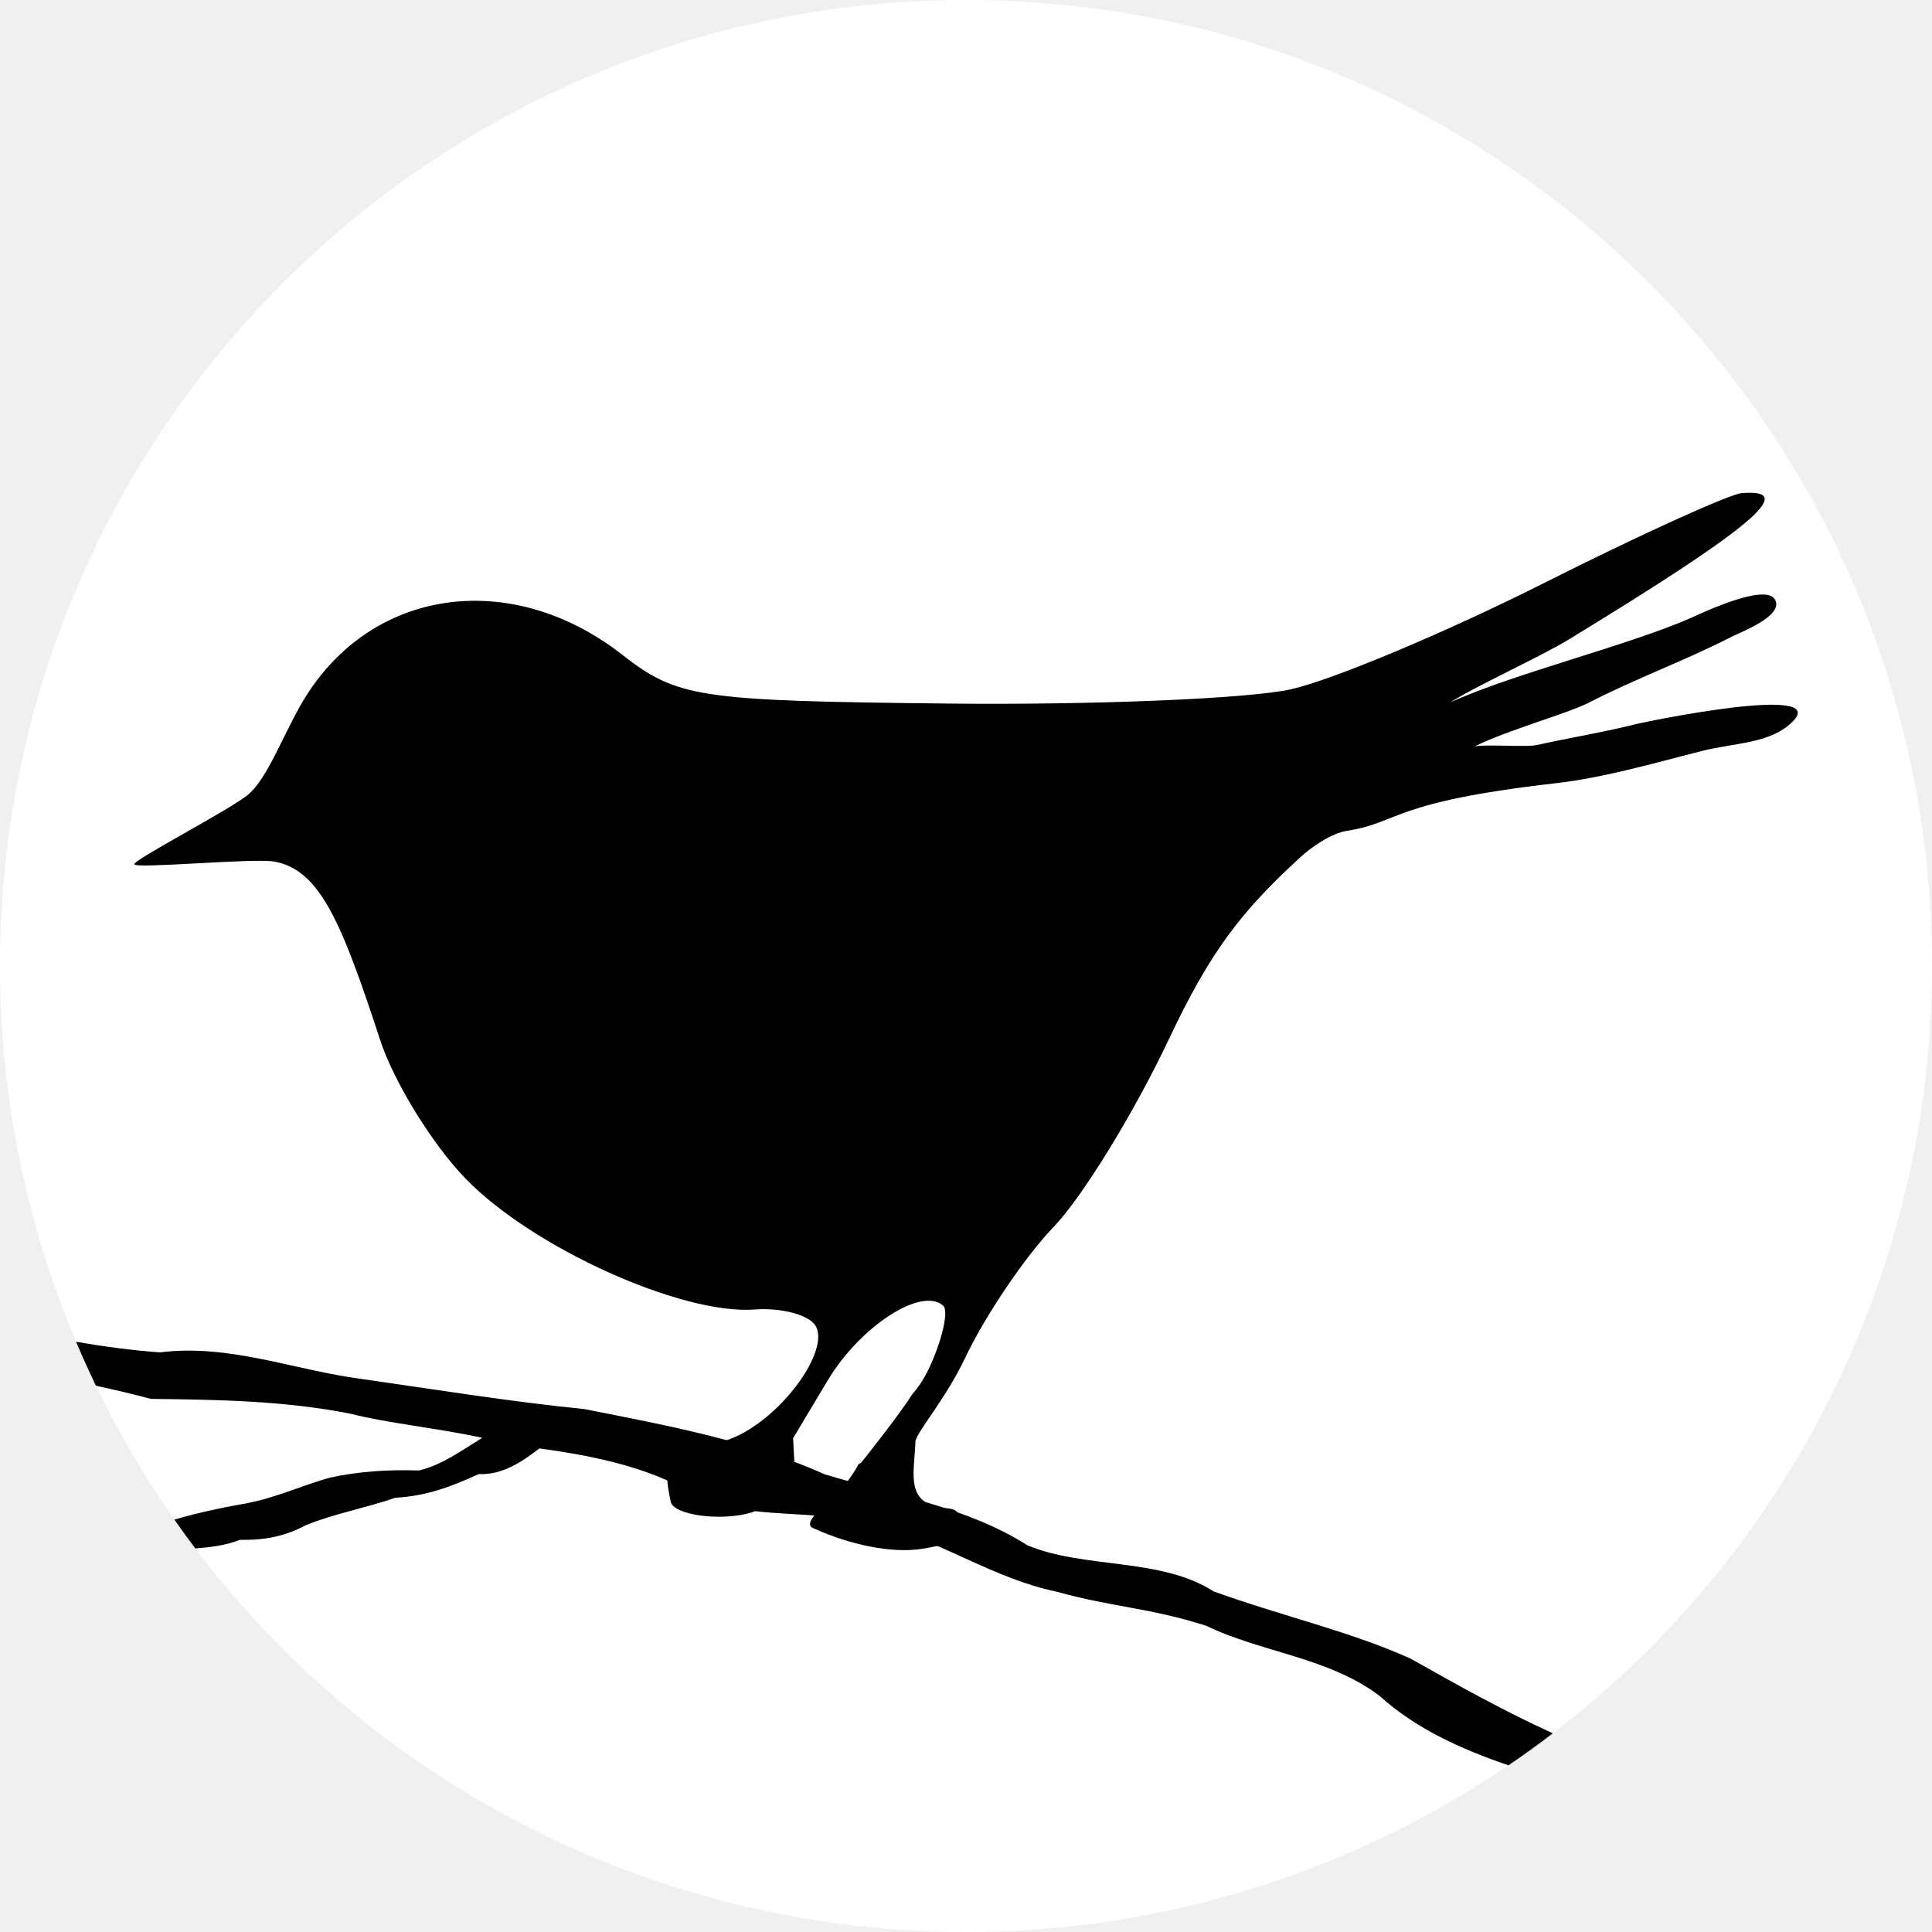
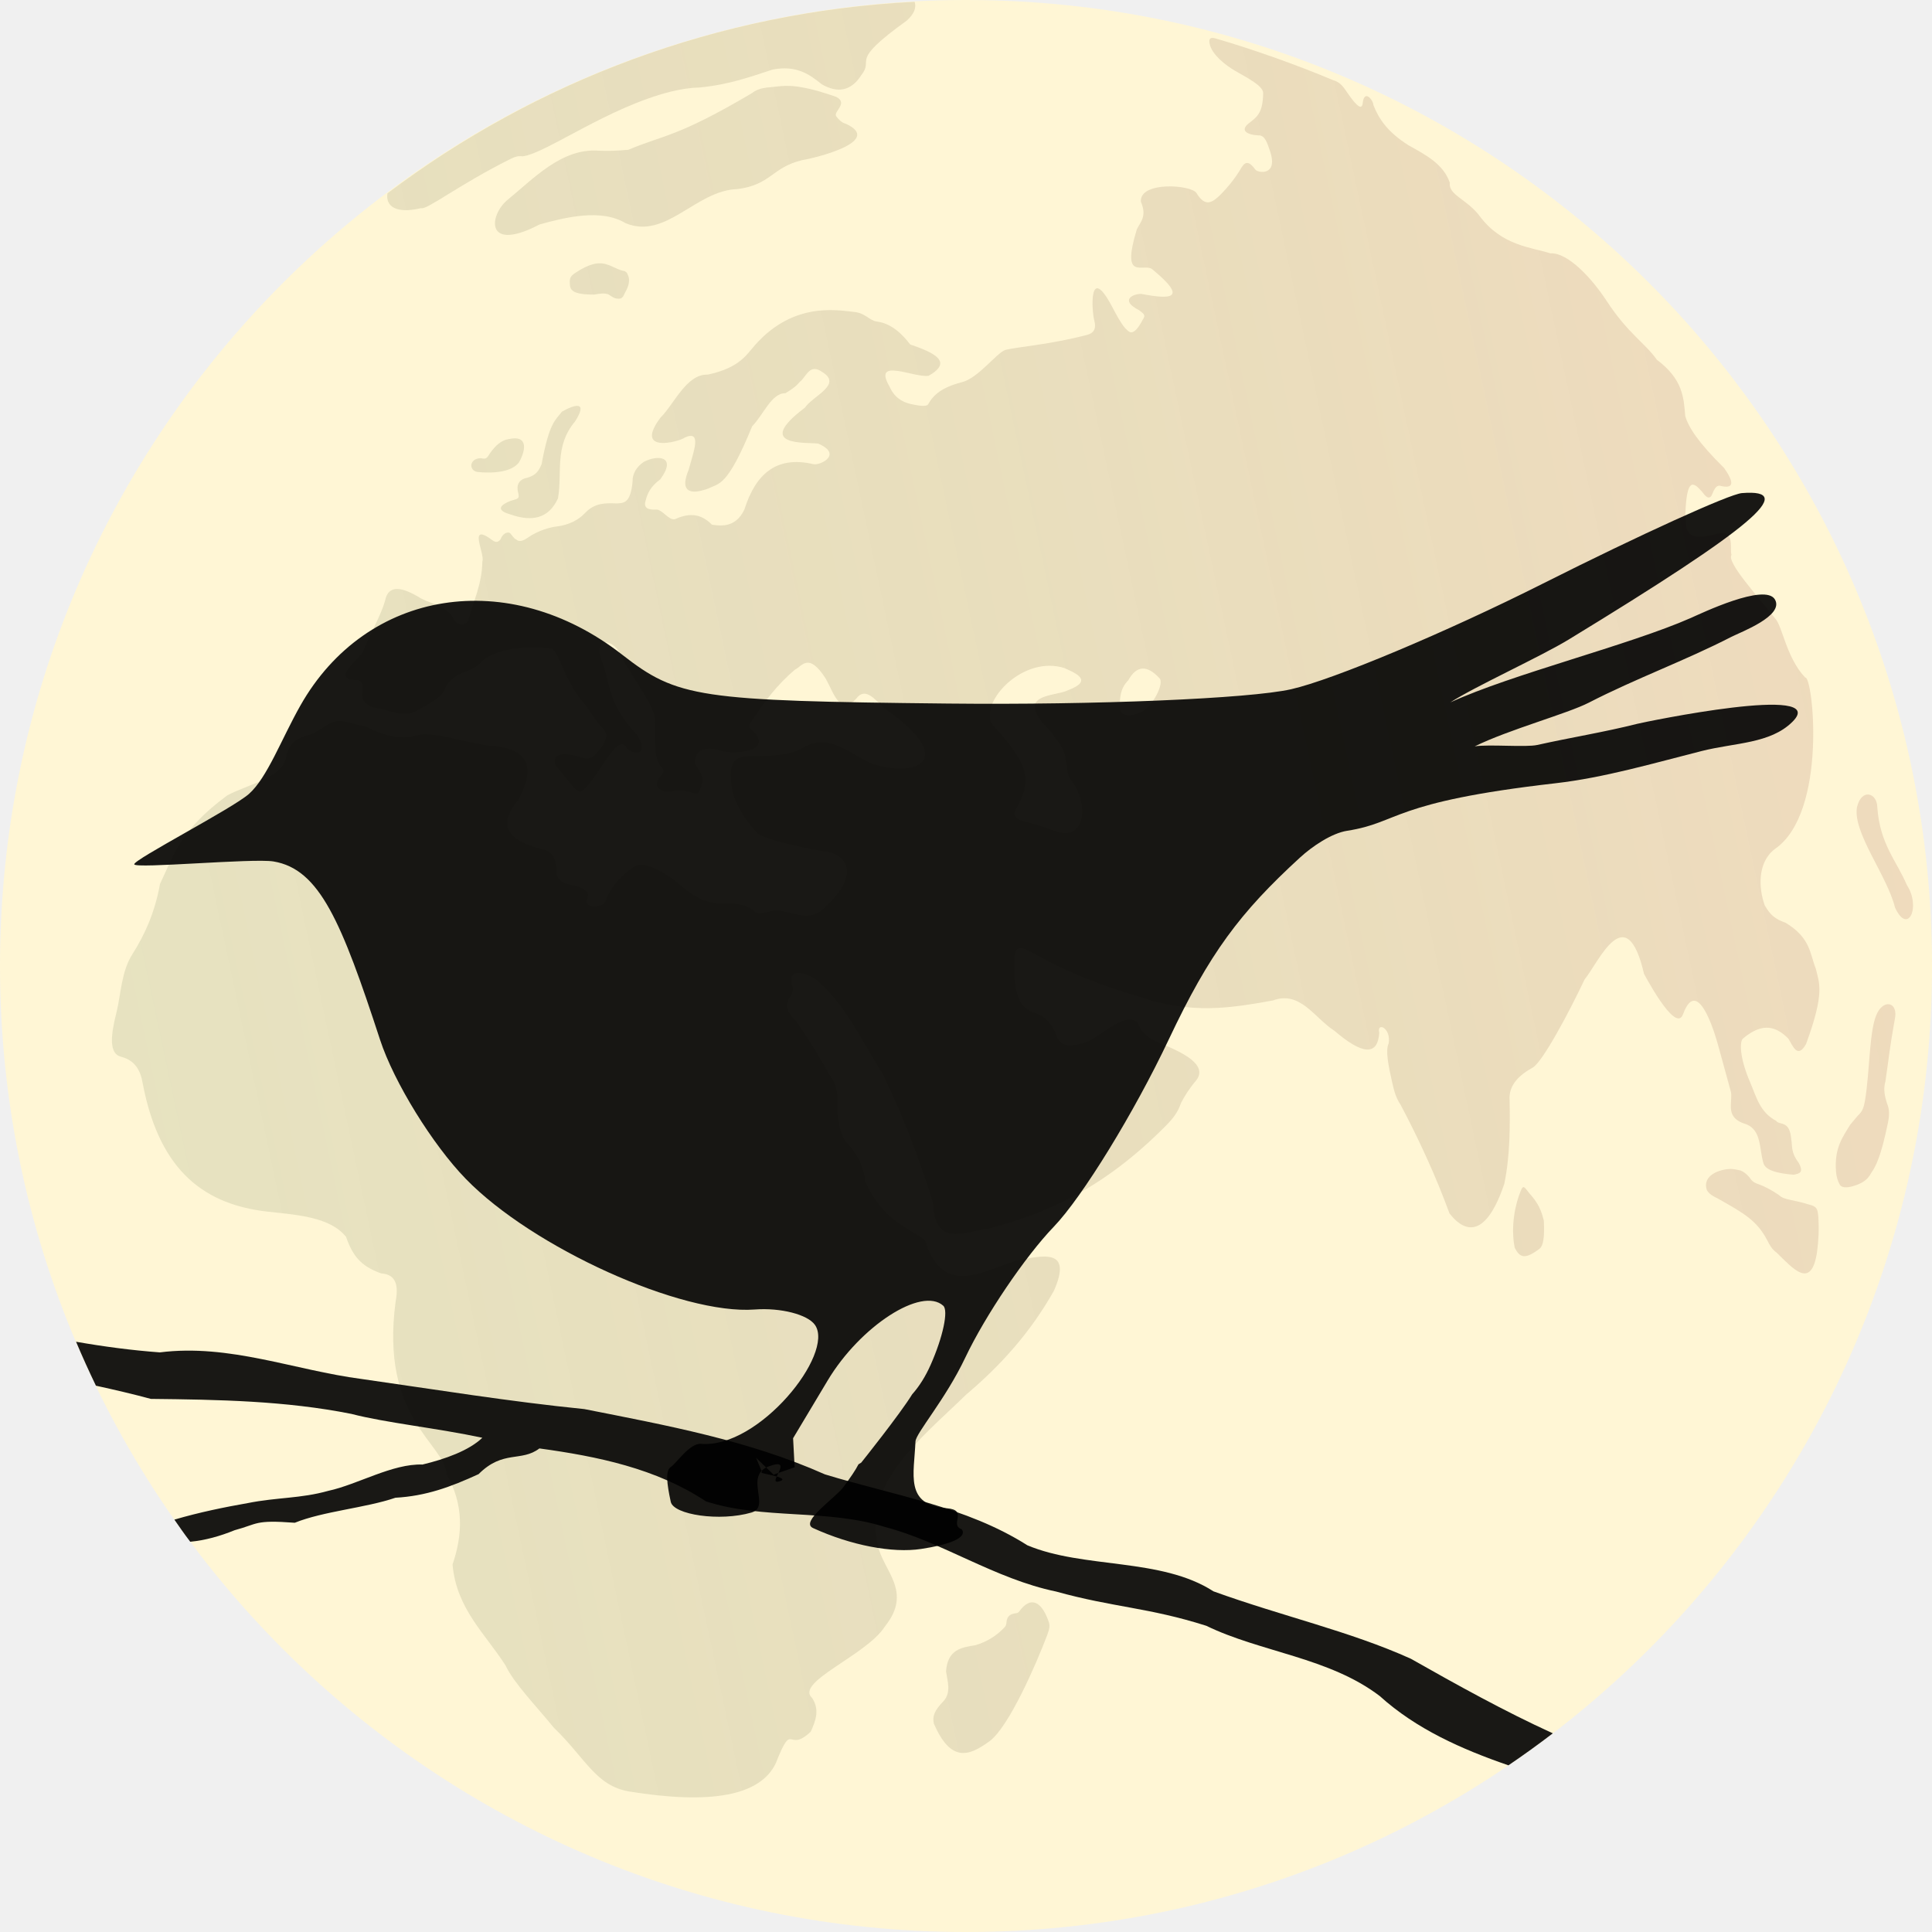
- <svg xmlns="http://www.w3.org/2000/svg" width="26.458mm" height="26.458mm" viewBox="0 0 93.75 93.75" id="svg2" version="1.1">
-   <defs id="defs4" />
+ <svg xmlns="http://www.w3.org/2000/svg" xmlns:xlink="http://www.w3.org/1999/xlink" width="26.458mm" height="26.458mm" viewBox="0 0 93.75 93.75" id="svg2" version="1.1" xml:space="preserve">
+   <defs id="defs4">
+     <linearGradient id="linearGradient3">
+       <stop style="stop-color:#475f33;stop-opacity:0.369;" offset="0" id="stop3" />
+       <stop style="stop-color:#b47966;stop-opacity:0.626;" offset="1" id="stop4" />
+     </linearGradient>
+     <linearGradient id="linearGradient3817">
+       <stop id="stop3819" style="stop-color:#14c86e" offset="0" />
+       <stop id="stop3975" style="stop-color:#0eba65;stop-opacity:.992" offset=".435" />
+       <stop id="stop3977" style="stop-color:#10a35b;stop-opacity:.988" offset=".906" />
+       <stop id="stop3821" style="stop-color:#129957;stop-opacity:.984" offset="1" />
+     </linearGradient>
+     <linearGradient xlink:href="#linearGradient3" id="linearGradient4" x1="96.663" y1="532.614" x2="686.053" y2="407.336" gradientUnits="userSpaceOnUse" />
+   </defs>
  <g id="layer1" transform="translate(-65.4922,-49.39354)">
    <g id="g8" transform="matrix(0.1854763,0,0,0.1854763,28.20867,26.56752)">
-       <path d="m 246.638,520.637 c 6.456,-1.903 13.156,-3.268 19.177,-4.323 7.794,-1.549 14.234,-4.627 21.535,-6.669 7.691,-1.66 15.454,-2.133 23.306,-1.857 5.954,-1.438 11.19,-5.261 16.555,-8.569 -11.86,-2.533 -25.254,-3.899 -34.259,-6.242 -17.249,-3.446 -34.947,-3.739 -52.473,-3.926 -4.589,-1.243 -9.412,-2.371 -14.365,-3.453 a 252.728,252.728 0 0 0 20.524,35.039 z" style="opacity:1;fill:#ffffff;stroke-width:3" id="path7" />
-       <path d="m 595.657,584.916 c -12.231,-4.214 -24.083,-9.468 -33.651,-18.113 -13.23,-10.111 -31.192,-11.48 -45.397,-18.393 -15.131,-4.813 -24.293,-4.789 -39.294,-8.961 -16.039,-3.315 -29.85,-13.006 -44.788,-16.89 -15.025,-4.788 -31.973,-1.868 -46.818,-6.702 -13.043,-8.64 -28.452,-11.772 -43.572,-13.848 -4.756,3.623 -9.649,6.94 -15.903,6.72 -7.332,3.367 -13.749,5.731 -21.769,6.182 -7.669,2.648 -15.998,4.161 -23.414,7.17 -5.614,3.004 -11.007,3.962 -17.28,3.838 -3.77,1.535 -7.711,1.899 -11.646,2.263 a 252.728,252.728 0 0 0 201.617,100.34 252.728,252.728 0 0 0 141.914,-43.607 z" style="opacity:1;fill:#ffffff;stroke-width:3" id="path5" />
-       <path d="m 453.743,123.067 a 252.728,252.728 0 0 0 -252.728,252.728 252.728,252.728 0 0 0 19.902,98.304 c 7.262,1.274 14.566,2.24 21.916,2.785 18.209,-2.301 35.147,4.651 52.791,6.96 19.345,2.757 38.853,5.934 58.253,7.872 21.358,4.226 42.979,8.171 62.943,17.076 17.86,5.468 36.943,8.379 52.971,18.556 14.755,6.2 34.964,3.174 48.697,12.052 17.902,6.491 35.691,10.43 51.627,17.628 12.068,6.837 24.478,13.738 37.158,19.517 A 252.728,252.728 0 0 0 706.47,375.795 252.728,252.728 0 0 0 453.743,123.067 Z" style="opacity:1;fill:#ffffff;stroke-width:3" id="path2" />
-       <path style="fill:#000000;stroke-width:1.098" d="m 656.75,252.069 c -3.286,0.261 -26.7,10.906 -52.032,23.656 -25.331,12.75 -54.999,25.2 -65.928,27.665 -10.929,2.465 -51.297,4.15 -89.705,3.744 -65.386,-0.691 -70.818,-1.506 -85.304,-12.795 -29.65,-23.107 -66.931,-17.201 -84.191,13.338 -4.994,8.837 -8.646,18.823 -13.429,23.085 -4.301,3.832 -30.296,17.227 -30.024,18.434 0.272,1.206 31.064,-1.642 36.431,-0.753 12.078,2.001 17.799,15.816 27.88,46.65 3.611,11.045 13.711,27.43 22.444,36.41 17.523,18.018 56.439,35.604 75.589,34.159 6.769,-0.511 13.859,1.309 15.754,4.044 5.213,7.525 -14.692,32.359 -29.802,31.102 -2.97,-0.247 -6.485,5.142 -7.921,6.051 -1.436,0.909 -1.063,4.264 -0.01,9.123 0.734,3.385 12.829,5.215 21.115,2.799 5.213,-1.519 -2.156,-9.629 4.632,-12.115 6.949,-2.545 -0.963,5.002 2.666,3.956 3.629,-1.047 -6.467,-2.182 -4.518,-2.395 l -1.585,-3.78 4.586,4.417 5.511,-1.92 -0.401,-7.606 9.048,-15.112 c 8.522,-14.233 24.606,-24.632 30.238,-19.549 1.398,1.262 -0.085,8.214 -3.295,15.448 -1.344,3.029 -2.938,5.59 -4.847,7.741 -3.204,5.211 -13.318,17.856 -13.318,17.856 0,0 -0.375,0.232 -0.723,0.447 -0.37,0.743 -0.898,1.611 -1.566,2.609 -0.668,0.998 -1.475,2.125 -2.405,3.383 -2.086,2.821 -11.475,9.055 -7.904,10.686 9.946,4.541 20.766,6.603 28.263,5.461 13.974,-2.13 10.571,-5.176 10.571,-5.176 -3.272,-1.177 1.906,-5.02 -3.865,-5.472 -11.085,-0.869 -8.522,-8.901 -8.183,-17.458 0.087,-2.19 7.796,-10.92 13.037,-21.959 5.241,-11.039 15.657,-26.444 23.147,-34.231 7.49,-7.788 21.046,-29.874 30.124,-49.08 10.626,-22.482 18.516,-33.058 34.334,-47.545 3.1,-2.839 8.191,-6.329 12.301,-6.972 13.94,-2.179 11.209,-7.489 54.526,-12.433 12.711,-1.451 25.701,-5.26 38.173,-8.418 8.793,-2.226 17.995,-1.892 23.798,-7.663 10.172,-10.114 -38.764,0.069 -40.545,0.52 -8.628,2.185 -17.514,3.597 -26.205,5.543 -2.984,0.668 -12.635,-0.221 -16.369,0.365 8.917,-4.395 24.253,-8.55 29.879,-11.447 12.256,-6.311 25.162,-10.971 37.266,-17.203 2.372,-1.221 13.845,-5.466 11.399,-9.76 -2.526,-4.435 -19.382,3.665 -22.021,4.827 -16.136,7.106 -46.809,14.678 -62.911,22.085 6.334,-4.12 23.557,-11.93 31.012,-16.475 48.084,-29.318 60.079,-39.458 45.285,-38.285 z" id="path3347" />
-       <path d="m 607.271,576.544 c -12.68,-5.779 -25.089,-12.68 -37.158,-19.517 -15.936,-7.198 -33.725,-11.137 -51.627,-17.628 -13.733,-8.878 -33.942,-5.852 -48.697,-12.052 -16.027,-10.177 -35.111,-13.088 -52.971,-18.556 -19.963,-8.905 -41.584,-12.85 -62.943,-17.076 -19.4,-1.938 -38.908,-5.115 -58.253,-7.872 -17.644,-2.309 -34.582,-9.261 -52.791,-6.96 -7.35,-0.545 -14.654,-1.511 -21.916,-2.785 a 252.728,252.728 0 0 0 5.197,11.499 c 4.953,1.082 9.776,2.21 14.365,3.453 17.525,0.187 35.223,0.48 52.473,3.926 9.005,2.343 22.399,3.709 34.259,6.242 -5.365,3.309 -10.6,7.131 -16.555,8.569 -7.852,-0.277 -15.615,0.197 -23.306,1.857 -7.301,2.042 -13.741,5.119 -21.535,6.669 -6.021,1.055 -12.72,2.42 -19.177,4.323 a 252.728,252.728 0 0 0 5.488,7.546 c 3.934,-0.364 7.876,-0.728 11.646,-2.263 6.273,0.124 11.665,-0.834 17.28,-3.838 7.416,-3.01 15.744,-4.523 23.414,-7.17 8.021,-0.45 14.438,-2.814 21.769,-6.182 6.254,0.22 11.147,-3.097 15.903,-6.72 15.119,2.076 30.529,5.208 43.572,13.848 14.845,4.834 31.793,1.913 46.818,6.702 14.938,3.883 28.748,13.574 44.788,16.89 15.001,4.172 24.164,4.148 39.294,8.961 14.205,6.913 32.168,8.282 45.397,18.393 9.568,8.645 21.421,13.898 33.651,18.113 a 252.728,252.728 0 0 0 11.614,-8.372 z" style="stroke-width:0.986" id="path4" />
+       <circle style="fill:#fff6d5;stroke-width:5.083" id="path2" cx="453.743" cy="375.795" r="252.728" transform="translate(-1.9196663e-6)" />
+       <g id="g3711" style="opacity:0.348;fill:url(#linearGradient4);stroke:#23ad5b" transform="matrix(0.7820314,0,0,0.7820314,159.8491,-9.111935)">
+         <path id="rect3604" style="fill:url(#linearGradient4);stroke:none" d="m 369.12,728.17 c 0.541,-7.394 5.21,-8.017 9.812,-8.752 3.896,-1.131 7.068,-3.207 9.435,-5.647 0.796,-0.711 0.951,-1.298 1.018,-2.303 0.166,-1.27 0.737,-2.426 2.96,-2.736 1.014,-0.006 1.29,-0.657 1.888,-1.422 4.342,-5.055 7.505,-0.601 9.069,3.782 0.827,1.824 0.297,3.099 -0.3,4.854 -3.627,9.637 -12.828,30.781 -19.258,35.534 -7.078,5.231 -13.025,7.14 -18.685,-5.809 -0.461,-2.242 -0.128,-4.101 3.192,-7.505 2.623,-2.865 1.427,-6.494 0.87,-9.995 z" />
+         <path id="rect3607" style="fill:url(#linearGradient4);stroke:none" d="m 564.1,568 c 1.923,2.256 3.886,4.393 5.02,9.42 0.261,5.442 -0.136,8.203 -1.375,9.312 -4.891,3.694 -6.638,3.147 -8.375,-0.312 -1.446,-7.221 0.286,-14.748 1.869,-18.602 0.959,-2.744 1.407,-1.637 2.861,0.182 z" />
+         <path id="rect3610" style="fill:url(#linearGradient4);stroke:none" d="m 623.69,567.23 c -1.808,-5.179 4.583,-7.109 7.994,-7.154 1.139,0.05 2.159,0.283 3.258,0.527 0.947,0.369 1.884,1.047 2.999,2.32 0.883,1.463 1.818,1.882 3.35,2.387 2.005,0.747 4.278,2.006 6.383,3.446 1.12,1.056 2.36,1.34 3.812,1.659 2.101,0.455 4.207,0.897 6.229,1.548 2.811,0.627 3.015,1.578 3.229,4.219 0.269,3.884 0.102,7.822 -0.448,11.809 -1.946,12.663 -8.004,5.413 -13.545,0.046 -1.57,-1.113 -2.307,-2.541 -3.153,-4.195 -3.367,-6.353 -7.351,-8.774 -16.751,-14.019 -1.402,-0.667 -2.534,-1.299 -3.359,-2.593 v 3e-5 z" />
+         <path id="rect2832" style="fill:url(#linearGradient4);stroke:none" d="m 680.77,507.71 c 2.23,-4.171 6.395,-3.471 5.922,1.326 -2.213,12.57 -1.893,12.298 -3.302,21.775 -0.775,2.567 -0.178,5.028 0.489,7.212 0.98,2.277 0.829,4.274 0.357,6.601 -2.28,11.103 -3.975,14.479 -5.589,16.79 -1.308,2.43 -2.958,3.348 -5.468,4.235 -3.079,0.99 -4.374,0.58 -5.002,-0.206 -0.785,-1.429 -1.183,-2.834 -1.31,-4.44 -0.618,-8.039 2.261,-11.551 4.688,-15.648 l 2.55,-3.041 c 1.663,-1.469 2.058,-2.91 2.432,-4.978 1.744,-10.247 1.338,-24.314 4.232,-29.627 z" />
+         <path id="rect3631" style="fill:url(#linearGradient4);stroke:none" d="m 673.87,439.12 c 1.519,-6.526 6.718,-4.892 6.806,-0.088 0.845,12.279 6.321,17.791 9.899,26.075 4.777,7.373 0.325,16.902 -3.978,7.513 -2.649,-10.731 -14.119,-24.947 -12.728,-33.499 v 2e-5 z" />
+         <path id="rect3634" style="fill:url(#linearGradient4);stroke:none" d="m 245.31,260.18 c 8.726,-5.706 10.8,-2.007 15.505,-0.621 1.461,0.147 1.71,0.892 2.152,2.185 0.427,1.946 -0.404,3.744 -1.405,5.522 -0.62,1.474 -1.159,1.755 -2.121,1.673 -1.343,0.012 -2.175,-0.754 -3.244,-1.431 -1.36,-0.525 -3.041,-0.243 -4.729,0.052 -7.671,0.052 -8.11,-1.7 -8.197,-3.638 -0.142,-2.11 0.383,-2.619 2.039,-3.743 z" />
+         <path id="rect3637" style="fill:url(#linearGradient4);stroke:none" d="m 222,236.24 c 8.982,-7.276 18.512,-17.793 31.009,-16.803 2.335,0.115 5.228,0.102 9.831,-0.306 11.913,-5.045 16.221,-4.097 41.385,-18.965 2.417,-1.923 5.104,-1.816 8.027,-2.169 3.905,-0.473 8.19,-0.728 20.159,3.442 4.196,2.215 -1.268,4.975 0.037,6.576 0.797,0.978 1.686,2.039 3.22,2.443 12.705,5.881 -10.648,11.522 -14.689,12.143 -10.234,2.455 -10.237,8.151 -21.587,9.676 -14.003,0.37 -23.808,16.991 -37.414,11.435 -8.15,-4.989 -20.282,-1.975 -28.852,0.404 -17.678,9.312 -17.124,-2.282 -11.125,-7.875 v -2e-5 h -4e-5 z" />
+         <path id="rect3640-8-4" style="fill:url(#linearGradient4);stroke:none" d="m 358.52,169.63 c -65.985,3.349 -126.7,26.684 -176.25,64.062 -0.695,4.077 2.508,7.035 11.219,4.969 1.825,0.743 12.364,-7.672 29.812,-16.406 1.509,-0.749 2.556,-1.141 4.25,-0.938 7.95,-1.095 28.372,-16.333 49.531,-21.656 3.078,-0.729 6.139,-1.284 9.312,-1.344 10.161,-0.959 17.235,-3.602 24.75,-6.031 8.062,-1.52 12.33,1.643 16.469,4.969 5.283,2.987 9.727,2.23 13.125,-3.031 4.709,-5.902 -4.756,-3.912 15.25,-18.312 2.148,-1.958 3.363,-4.034 2.625,-6.281 -0.031,0.002 -0.062,-0.002 -0.094,0 z" />
+         <path id="rect3693" style="fill:url(#linearGradient4);stroke:none" d="m 216.59,320.61 c 1.792,-2.553 3.792,-4.316 6.159,-4.683 7.216,-1.603 5.435,4.552 3.438,7.875 -1.847,2.322 -6.141,3.828 -13.75,3.125 -3.135,-0.457 -2.818,-4.658 1.127,-4.616 1.861,0.468 2.036,-0.203 3.027,-1.702 z" />
+         <path id="rect3696" style="fill:url(#linearGradient4);stroke:none" d="m 240.62,306.74 c 4.141,-2.345 8.962,-3.85 4.375,3.312 -6.979,8.288 -4.176,17.104 -5.688,25.688 -3.05,6.701 -8.618,7.979 -16,5.352 -5.169,-1.492 -3.026,-3.256 0.169,-4.535 2.297,-0.708 3.154,-0.521 2.47,-2.838 -0.592,-2.528 0.313,-3.95 2.2,-4.646 4.106,-0.903 4.789,-2.833 5.661,-4.707 2.62,-14.143 4.67,-14.775 6.812,-17.625 z" transform="translate(-2.6652089e-6)" />
+         <path id="rect3699" style="fill:url(#linearGradient4);stroke:none" d="m 458.28,181.72 c -0.899,-0.021 -1.26,0.54 -0.938,2.062 0.767,3.451 5.17,7.031 8.625,9 4.331,2.501 9.162,4.974 9.25,7.312 -0.072,6.687 -2.072,7.995 -4.312,9.812 -3.45,2.382 -1.819,4.146 2.75,4.406 2.277,-0.158 3.066,3.095 3.625,4.594 3.429,9.2 -3.847,7.946 -4.625,6.906 -2.476,-3.334 -3.613,-2.78 -5.25,0.219 -1.93,3.087 -4.291,5.967 -6.469,8.125 -2.792,2.735 -5.114,4.222 -8,-0.531 -1.634,-2.798 -19.088,-4.093 -18.625,2.875 2.109,4.939 -0.127,6.718 -1.344,9.219 -5.452,17.901 2.345,11.03 5.188,13.406 12.173,10.008 6.058,10.104 -3.688,8.219 -2.912,-0.034 -7.276,2.141 -0.719,5.469 1.344,1.104 2.366,1.473 1.219,3.125 -3.533,6.717 -4.837,3.667 -5.906,2.906 -1.671,-2.019 -3.087,-4.799 -4.531,-7.5 -7.662,-14.332 -6.721,1.59 -5.75,5.156 0.625,2.295 -0.16,3.931 -2.281,4.5 -12.179,3.266 -23.614,4.068 -27.562,5.094 -2.974,1.091 -8.993,9.376 -14.469,10.781 -6.687,1.716 -9.537,4.172 -11.375,7.469 -0.83,0.938 -3.995,0.208 -5.719,-0.156 -3.192,-0.674 -5.713,-2.49 -7.25,-6.031 -5.522,-9.655 8.223,-2.743 13.156,-3.406 8.282,-4.658 2.068,-7.702 -6.156,-10.5 -2.568,-3.4 -6.308,-7.068 -11.125,-7.656 -2.45,-0.299 -3.763,-2.769 -7.406,-3.188 -6.244,-0.706 -21.507,-3.578 -34.594,12.5 -2.708,3.413 -6.107,6.652 -14.625,8.438 -7.113,-0.226 -11.246,9.95 -15.781,14.406 -9.103,12.182 6.383,8.057 8.188,6.625 5.829,-2.629 2.817,4.952 1.219,10.875 -4.192,10.075 4.678,6.918 6.656,6.188 3.521,-1.812 6.279,-0.413 14.625,-20.844 3.704,-3.675 6.42,-11.111 11.125,-11.031 1.611,-1.047 3.202,-1.87 4.812,-3.812 2.251,-1.702 3.221,-6.397 7.594,-3.219 6.716,4.153 -3.212,7.931 -5.906,11.875 -17.208,12.99 0.201,11.53 4.438,12 8.725,3.777 0.075,7.672 -1.844,6.844 -12.377,-2.813 -19.139,3.62 -22.812,15.156 -3.118,6.829 -8.996,5.297 -10.844,5.156 -4.163,-4.243 -8.305,-3.679 -12.469,-1.844 -2.067,0.437 -4.246,-3.436 -6.312,-3.219 -2.584,0.102 -4.305,-0.478 -3.375,-3.188 0.558,-2.314 1.71,-4.623 4.844,-6.938 5.599,-7.645 -0.605,-8.337 -5.469,-5.875 -2.568,1.758 -3.837,3.986 -3.812,6.688 -0.658,7.246 -2.957,7.108 -5.219,7.25 -3.618,-0.096 -7.267,-0.376 -10.656,3.188 -2.233,2.376 -5.446,4.04 -9.562,4.531 -1.768,0.211 -5.997,1.156 -9.812,3.875 -1.551,1.061 -2.834,1.343 -3.719,0.406 -0.429,0.175 -1.722,-1.923 -2.094,-2.125 -0.96,-0.521 -2.502,0.424 -3.094,2.125 -0.833,1.127 -1.667,0.998 -2.5,0.469 -8.825,-6.644 -2.587,4.41 -3.594,6.938 -0.072,7.532 -2.986,13.254 -4.688,19.75 -1.55,2.46 -4.085,1.124 -4.906,-0.406 -2.061,-4.404 -7.012,-4.936 -10.875,-6.938 -6.393,-3.983 -10.99,-4.775 -12.062,0.719 -1.28,4.676 -4.893,10.924 -7.594,17.469 l -2.844,3.188 c -3.974,3.905 -3.405,5.633 0.281,5.875 1.968,-0.205 3.019,0.854 2.656,3.812 -0.684,2.955 1.038,4.376 3.5,5.344 4.663,0.611 9.57,3.339 13.938,1.438 4.986,-2.586 9.239,-5.119 9.938,-7.375 1.49,-3.509 4.289,-5.007 7.312,-6.156 2.322,-0.847 3.871,-1.722 5.5,-3.656 5.377,-4.149 14.563,-4.625 20.062,-4.188 3.009,0.239 3.352,-0.37 5.125,3.062 3.839,9.149 6.409,13.009 8.594,15.375 1.323,1.514 3.235,4.9 5.438,7.531 1.713,1.725 3.855,3.192 -0.406,8.469 -1.497,1.507 -2.324,3.825 -6.875,1.906 -10.42,-2.62 -7.713,3.082 -7.156,3.531 5.71,6.439 6.818,10.12 9.469,7.094 4.677,-4.407 11.166,-19.418 14.031,-13.219 3.719,2.877 7.128,0.968 3.25,-4.625 -9.524,-10.273 -8.741,-16.071 -11.219,-23.281 -4.271,-10.198 3.839,-9.262 6.219,-2.562 4.022,7.463 12.001,17.592 11,21.656 0.447,4.855 -0.889,11.688 2.469,15.344 1.698,1.848 -1.827,2.878 -1.75,5.469 -0.067,1.3 2.45,3.083 5.312,2.188 1.708,-0.535 3.753,-0.207 5.562,0.25 2.08,0.56 2.974,1.326 3.656,-1.094 2.083,-4.653 -0.86,-5.772 -1.75,-8.344 -0.385,-6.371 6.178,-4.961 7.344,-4.719 4.145,2.032 19.388,1.051 11.938,-6.219 -1.435,-1.3 -1.704,-1.529 -0.406,-3.188 3.975,-6.146 8.618,-12.384 14.594,-17.344 2.418,-1.18 4.504,-5.892 10.25,3.094 2.688,4.771 4.603,12.341 10.125,6.719 2.922,-4.038 6.042,-0.151 9.125,2.875 25.681,17.74 10.849,23.938 -4.125,18.688 -7.317,-3.31 -14.048,-10.216 -22.75,-5.219 -3.344,2.327 -9.871,2.926 -17.375,2.781 -5.482,-0.106 -7.264,2.434 -6.656,8 0.022,7.442 5.654,14.453 8.906,17.938 2.441,1.825 12.207,4.217 21.438,5.812 7.144,0.409 14.501,6.745 0.438,19.438 -4.117,3.959 -9.036,1.629 -14.531,0.531 -2.383,-0.476 -5.74,1.605 -8.062,0.688 -2.879,-3.182 -7.848,-3.137 -12.844,-3.062 -7.014,-0.936 -10.301,-4.488 -14.125,-7.656 -6.375,-4.572 -11.554,-6.732 -14.438,-4.156 -3.357,2.505 -6.546,5.415 -8.75,10.719 -0.177,2.469 -7.18,3.228 -6.375,-0.156 1.433,-2.991 -1.017,-3.442 -2.75,-4.375 -3.133,-0.83 -6.928,-0.918 -7.375,-4.75 0.092,-5.979 -2.428,-7.431 -5.469,-7.969 -10.46,-2.732 -14.62,-7.593 -7.281,-16.312 5.874,-10.852 3.496,-17.239 -9.125,-18.094 -8.322,-0.809 -19.211,-5.078 -24.906,-3.469 -5.631,1.754 -11.392,-0.189 -17.188,-3.062 -3.859,-0.367 -7.734,-2.978 -11.594,-1.094 l -5.812,3.531 c -3.809,1.313 -8.114,1.577 -9.219,8.75 -2.014,6.207 -12.387,8.202 -19.469,11.875 -16.119,11.881 -18.12,20.501 -22.562,29.688 -1.645,9.27 -4.992,16.813 -9.219,23.469 -3.756,5.914 -3.773,13.189 -5.375,19.656 -1.91,7.532 -2.543,13.701 1.625,14.688 4.478,1.142 6.472,4.441 7.188,8.875 5.775,30.479 21.743,40.579 41.594,42.906 10.361,1.119 21.098,1.841 26.438,8.438 2.501,7.34 5.841,10.079 11.75,12.25 3.868,0.242 6.144,2.525 4.844,9.344 -5.301,39.349 16.494,47.569 17,57.75 5.969,10.475 5.358,20.47 2.031,30.281 1.296,14.859 10.997,23.197 17.75,33.812 2.758,5.894 10.443,13.755 16.188,20.844 10.503,10.08 13.954,19.42 25.188,21.281 26.884,4.366 43.86,1.625 49.062,-9.562 5.794,-14.692 3.75,-2.935 11.656,-10.469 1.644,-3.642 3.033,-7.314 0.469,-11.219 -5.951,-5.347 18.174,-14.262 24.344,-23.969 9.41,-11.78 -0.574,-18.467 -2.438,-27.281 -4.8,-20.7 13.99,-35.11 29.71,-50.36 10.892,-9.248 21.014,-20.065 29.25,-34.625 6.336,-14.388 -3.571,-11.868 -12.781,-10.062 -11.682,3.833 -24.485,12.083 -30.438,-7 -6.763,-4.717 -13.735,-6.539 -19.875,-19.344 -0.399,-4.532 -2.233,-9.062 -6.625,-13.594 -2.359,-3.754 -2.623,-7.905 -2.656,-12.125 -0.017,-3.734 -0.108,-6.687 -2.5,-9.781 -2.99,-5.337 -6.065,-10.675 -11.594,-18.594 -2.806,-2.548 -3.574,-5.077 -1.969,-7.625 0.84,-1.121 1.159,-1.971 1.062,-3.438 -2.51,-6.987 4.611,-4.968 7.906,-2.5 9.806,8.274 15.013,20.146 21.812,30.781 6.855,13.701 11.933,27.393 16.406,41.094 0.459,1.411 0.915,2.775 0.875,4.281 1.384,13.677 11.707,7.638 18.719,7.031 18.792,-4.985 38.032,-12.989 59.312,-34.562 2.168,-2.22 3.848,-4.33 4.844,-7.344 1.225,-2.42 2.804,-4.923 5.125,-7.656 5.351,-6.831 -11.852,-11.933 -14.656,-13.531 -3.438,-2.132 -4.239,-4.034 -5.156,-5.938 -3.978,-3.174 -10.666,3.511 -16.344,6.5 -8.376,2.876 -9.842,0.347 -10.812,-2.562 -1.638,-3.867 -4.179,-6.415 -7.938,-7.219 -3.184,-1.951 -6.524,-3.382 -5.812,-18.625 0.187,-4.12 2.569,-2.875 4.812,-1.969 12.162,7.024 24.307,11.723 36.469,15.219 17.803,6.295 31.463,3.853 45.125,1.406 9.088,-3.398 13.938,5.944 20.5,10.125 9.274,7.949 14.509,8.607 15.031,0.719 -0.921,-3.753 4.025,-1.725 3.156,3.562 -1.148,2.228 -0.08,7.446 1.125,12.812 0.62,2.756 1.235,5.346 2.875,7.719 6.234,11.773 11.777,23.845 16.344,36.312 1.66,2.01 10.404,13.66 18.344,-9.906 1.948,-9.476 1.93,-19.259 1.75,-29.062 0.141,-3.96 2.944,-7.185 7.75,-9.812 3.337,-1.974 12.039,-18.229 17.375,-29.531 4.663,-5.606 13.902,-27.613 19.875,-1.781 -0.579,-1.248 10.481,20.442 13.031,13.469 5.272,-14.417 11.692,10.188 11.812,10.625 l 4.219,15.375 c 0.649,3.888 -2.272,8.674 5.25,10.844 4.967,2.058 4.22,8.133 5.562,12.75 0.501,2.562 4.583,3.645 10.25,4.094 1.582,-0.429 3.587,-0.482 1.531,-4.094 -2.587,-3.44 -1.981,-5.297 -2.406,-7.656 -0.482,-6.717 -4.005,-4.648 -5.062,-6.281 -5.486,-2.915 -6.583,-7.969 -8.719,-12.938 -3.596,-8.366 -3.541,-13.709 -2.344,-14.625 6.724,-5.668 11.239,-3.86 15.156,0.062 1.638,2.82 3.135,6.7 5.906,1.812 6.404,-17.383 4.367,-20.483 3.281,-25.156 -2.03,-5.175 -1.773,-10.395 -10.156,-15.438 -3.549,-1.253 -5.054,-2.577 -6.938,-5.781 -2.06,-5.734 -2.516,-14.352 3.344,-18.844 17.845,-12.182 12.751,-57.994 10.219,-57.375 -6.345,-6.58 -7.732,-17.535 -10.094,-19.781 -5.399,-7.008 -16.363,-18.802 -14.594,-21.281 -0.747,-2.303 1.552,-8.749 -5.438,-6.906 -11.285,2.888 -9.486,-2.682 -10,-6.75 0.456,-12.139 2.587,-10.883 5.531,-7.531 0.684,0.778 1.961,3.017 3.188,1.469 1.102,-2.557 1.622,-3.921 3.531,-3.25 3.859,0.776 4.166,-1.213 0.719,-6.094 -8.587,-8.457 -11.927,-13.614 -13,-17.375 -0.524,-6.131 -0.725,-12.255 -9.5,-18.844 -4.105,-5.782 -9.569,-8.603 -16.875,-19.781 -4.916,-7.522 -12.907,-16.132 -18.75,-15.812 -6.321,-2.037 -16.214,-2.477 -23.656,-12.469 -4.186,-5.62 -10.541,-7.047 -9.969,-11.156 -2.244,-6.382 -8.175,-9.345 -13.844,-12.531 -7.13,-4.507 -9.997,-8.993 -11.75,-13.5 0.064,-1.417 -3.135,-5.653 -3.594,-0.312 -0.33,1.556 -1.388,1.637 -5.125,-3.781 -1.337,-1.973 -2.324,-3.485 -4.75,-4.188 -11.764,-4.937 -26.078,-10.104 -39.281,-13.938 -0.414,-0.119 -0.794,-0.18 -1.094,-0.188 z m -54.72,210.03 c 1.735,-0.02 3.474,0.212 5.219,0.781 3.167,1.488 10.166,4.061 1.062,7.438 -4.237,2.193 -18.823,0.854 -5.688,13.719 1.121,2.005 3.568,4.112 4.625,7.406 0.992,3.093 0.576,7.378 2.25,8.938 6.317,8.525 4.362,20.377 -4.906,17.188 l -6.969,-2.375 c -3.792,-1.175 -9.595,-1.186 -5.812,-6.594 2.818,-6.496 6.034,-11.196 -8.688,-26.719 -4.152,-6.484 6.764,-19.639 18.906,-19.781 z m 31.25,0.938 c 1.727,-0.106 3.614,0.954 5.625,3.125 1.998,1.634 -2.403,9.643 -5.469,11.125 -4.819,2.557 -7.776,1.236 -7.781,-1.312 0.182,-3.005 0.002,-6.026 2.906,-9.031 1.422,-2.543 2.992,-3.8 4.719,-3.906 z" transform="translate(-2.6652089e-6)" />
+       </g>
+       <path d="m 607.271,576.544 c -12.68,-5.779 -25.089,-12.68 -37.158,-19.517 -15.936,-7.198 -33.725,-11.137 -51.627,-17.628 -13.733,-8.878 -33.942,-5.852 -48.697,-12.052 -16.027,-10.177 -35.111,-13.088 -52.971,-18.556 -19.963,-8.905 -41.584,-12.85 -62.943,-17.076 -19.4,-1.938 -38.908,-5.115 -58.253,-7.872 -17.644,-2.309 -34.582,-9.261 -52.791,-6.96 -7.35,-0.545 -14.654,-1.511 -21.916,-2.785 1.636,3.876 3.369,7.71 5.197,11.499 4.953,1.082 9.776,2.21 14.365,3.453 17.525,0.187 35.223,0.48 52.473,3.926 9.005,2.343 22.399,3.709 34.259,6.242 -3.548,3.388 -9.707,5.567 -15.661,7.006 -7.852,-0.277 -16.955,5.223 -24.646,6.883 -7.301,2.042 -13.294,1.657 -21.088,3.206 -6.021,1.055 -12.72,2.42 -19.177,4.323 1.783,2.549 2.272,3.305 4.147,5.787 3.934,-0.364 7.848,-1.482 11.618,-3.017 6.217,-1.663 5.094,-2.744 15.735,-1.95 7.416,-3.01 18.657,-3.898 26.327,-6.545 8.021,-0.45 14.438,-2.814 21.769,-6.182 6.412,-6.414 11.147,-3.097 15.903,-6.72 15.119,2.076 30.529,5.208 43.572,13.848 14.845,4.834 31.793,1.913 46.818,6.702 14.938,3.883 28.748,13.574 44.788,16.89 15.001,4.172 24.164,4.148 39.294,8.961 14.205,6.913 32.168,8.282 45.397,18.393 9.568,8.645 21.421,13.898 33.651,18.113 3.95,-2.68 7.823,-5.472 11.614,-8.372 z" style="opacity:0.9;stroke-width:0.986" id="path4" />
+       <path style="fill:#000000;stroke-width:1.098;opacity:0.9" d="m 656.75,252.069 c -3.286,0.261 -26.7,10.906 -52.032,23.656 -25.331,12.75 -54.999,25.2 -65.928,27.665 -10.929,2.465 -51.297,4.15 -89.705,3.744 -65.386,-0.691 -70.818,-1.506 -85.304,-12.795 -29.65,-23.107 -66.931,-17.201 -84.191,13.338 -4.994,8.837 -8.646,18.823 -13.429,23.085 -4.301,3.832 -30.296,17.227 -30.024,18.434 0.272,1.206 31.064,-1.642 36.431,-0.753 12.078,2.001 17.799,15.816 27.88,46.65 3.611,11.045 13.711,27.43 22.444,36.41 17.523,18.018 56.439,35.604 75.589,34.159 6.769,-0.511 13.859,1.309 15.754,4.044 5.213,7.525 -14.692,32.359 -29.802,31.102 -2.97,-0.247 -6.485,5.142 -7.921,6.051 -1.436,0.909 -1.063,4.264 -0.01,9.123 0.734,3.385 12.829,5.215 21.115,2.799 5.213,-1.519 -2.156,-9.629 4.632,-12.115 6.949,-2.545 -0.963,5.002 2.666,3.956 3.629,-1.047 -6.467,-2.182 -4.518,-2.395 l -1.585,-3.78 4.586,4.417 5.511,-1.92 -0.401,-7.606 9.048,-15.112 c 8.522,-14.233 24.606,-24.632 30.238,-19.549 1.398,1.262 -0.085,8.214 -3.295,15.448 -1.344,3.029 -2.938,5.59 -4.847,7.741 -3.204,5.211 -13.318,17.856 -13.318,17.856 0,0 -0.375,0.232 -0.723,0.447 -0.37,0.743 -0.898,1.611 -1.566,2.609 -0.668,0.998 -1.475,2.125 -2.405,3.383 -2.086,2.821 -11.475,9.055 -7.904,10.686 9.946,4.541 20.766,6.603 28.263,5.461 13.974,-2.13 10.571,-5.176 10.571,-5.176 -3.272,-1.177 1.906,-5.02 -3.865,-5.472 -11.085,-0.869 -8.522,-8.901 -8.183,-17.458 0.087,-2.19 7.796,-10.92 13.037,-21.959 5.241,-11.039 15.657,-26.444 23.147,-34.231 7.49,-7.788 21.046,-29.874 30.124,-49.08 10.626,-22.482 18.516,-33.058 34.334,-47.545 3.1,-2.839 8.191,-6.329 12.301,-6.972 13.94,-2.179 11.209,-7.489 54.526,-12.433 12.711,-1.451 25.701,-5.26 38.173,-8.418 8.793,-2.226 17.995,-1.892 23.798,-7.663 10.172,-10.114 -38.764,0.069 -40.545,0.52 -8.628,2.185 -17.514,3.597 -26.205,5.543 -2.984,0.668 -12.635,-0.221 -16.369,0.365 8.917,-4.395 24.253,-8.55 29.879,-11.447 12.256,-6.311 25.162,-10.971 37.266,-17.203 2.372,-1.221 13.845,-5.466 11.399,-9.76 -2.526,-4.435 -19.382,3.665 -22.021,4.827 -16.136,7.106 -46.809,14.678 -62.911,22.085 6.334,-4.12 23.557,-11.93 31.012,-16.475 48.084,-29.318 60.079,-39.458 45.285,-38.285 z" id="path3347" transform="translate(-1.9196663e-6)" />
    </g>
+     <text xml:space="preserve" style="font-weight:bold;font-size:7.5px;line-height:7.441px;font-family:'Liberation Mono';-inkscape-font-specification:'Liberation Mono Bold';text-align:center;letter-spacing:0px;word-spacing:0px;writing-mode:lr-tb;direction:ltr;text-anchor:middle;fill:#000000;stroke-width:0.938" x="112.255" y="179.31" id="text1">
+       <tspan id="tspan1" style="font-size:7.5px;line-height:7.441px;letter-spacing:0px;writing-mode:lr-tb;stroke-width:0.938" x="112.255" y="179.31">original public domain vectors :</tspan>
+       <tspan style="font-size:7.5px;line-height:7.441px;letter-spacing:0px;writing-mode:lr-tb;stroke-width:0.938" x="112.255" y="186.75" id="tspan2">https://publicdomainvectors.org/en/free-clipart/Silhouette-image-of-bird-under-sunset/34174.html</tspan>
+       <tspan style="font-size:7.5px;line-height:7.441px;letter-spacing:0px;writing-mode:lr-tb;stroke-width:0.938" x="112.255" y="194.191" id="tspan3">https://publicdomainvectors.org/en/free-clipart/World-globe-vector-illustration/13075.html</tspan>
+     </text>
  </g>
</svg>
